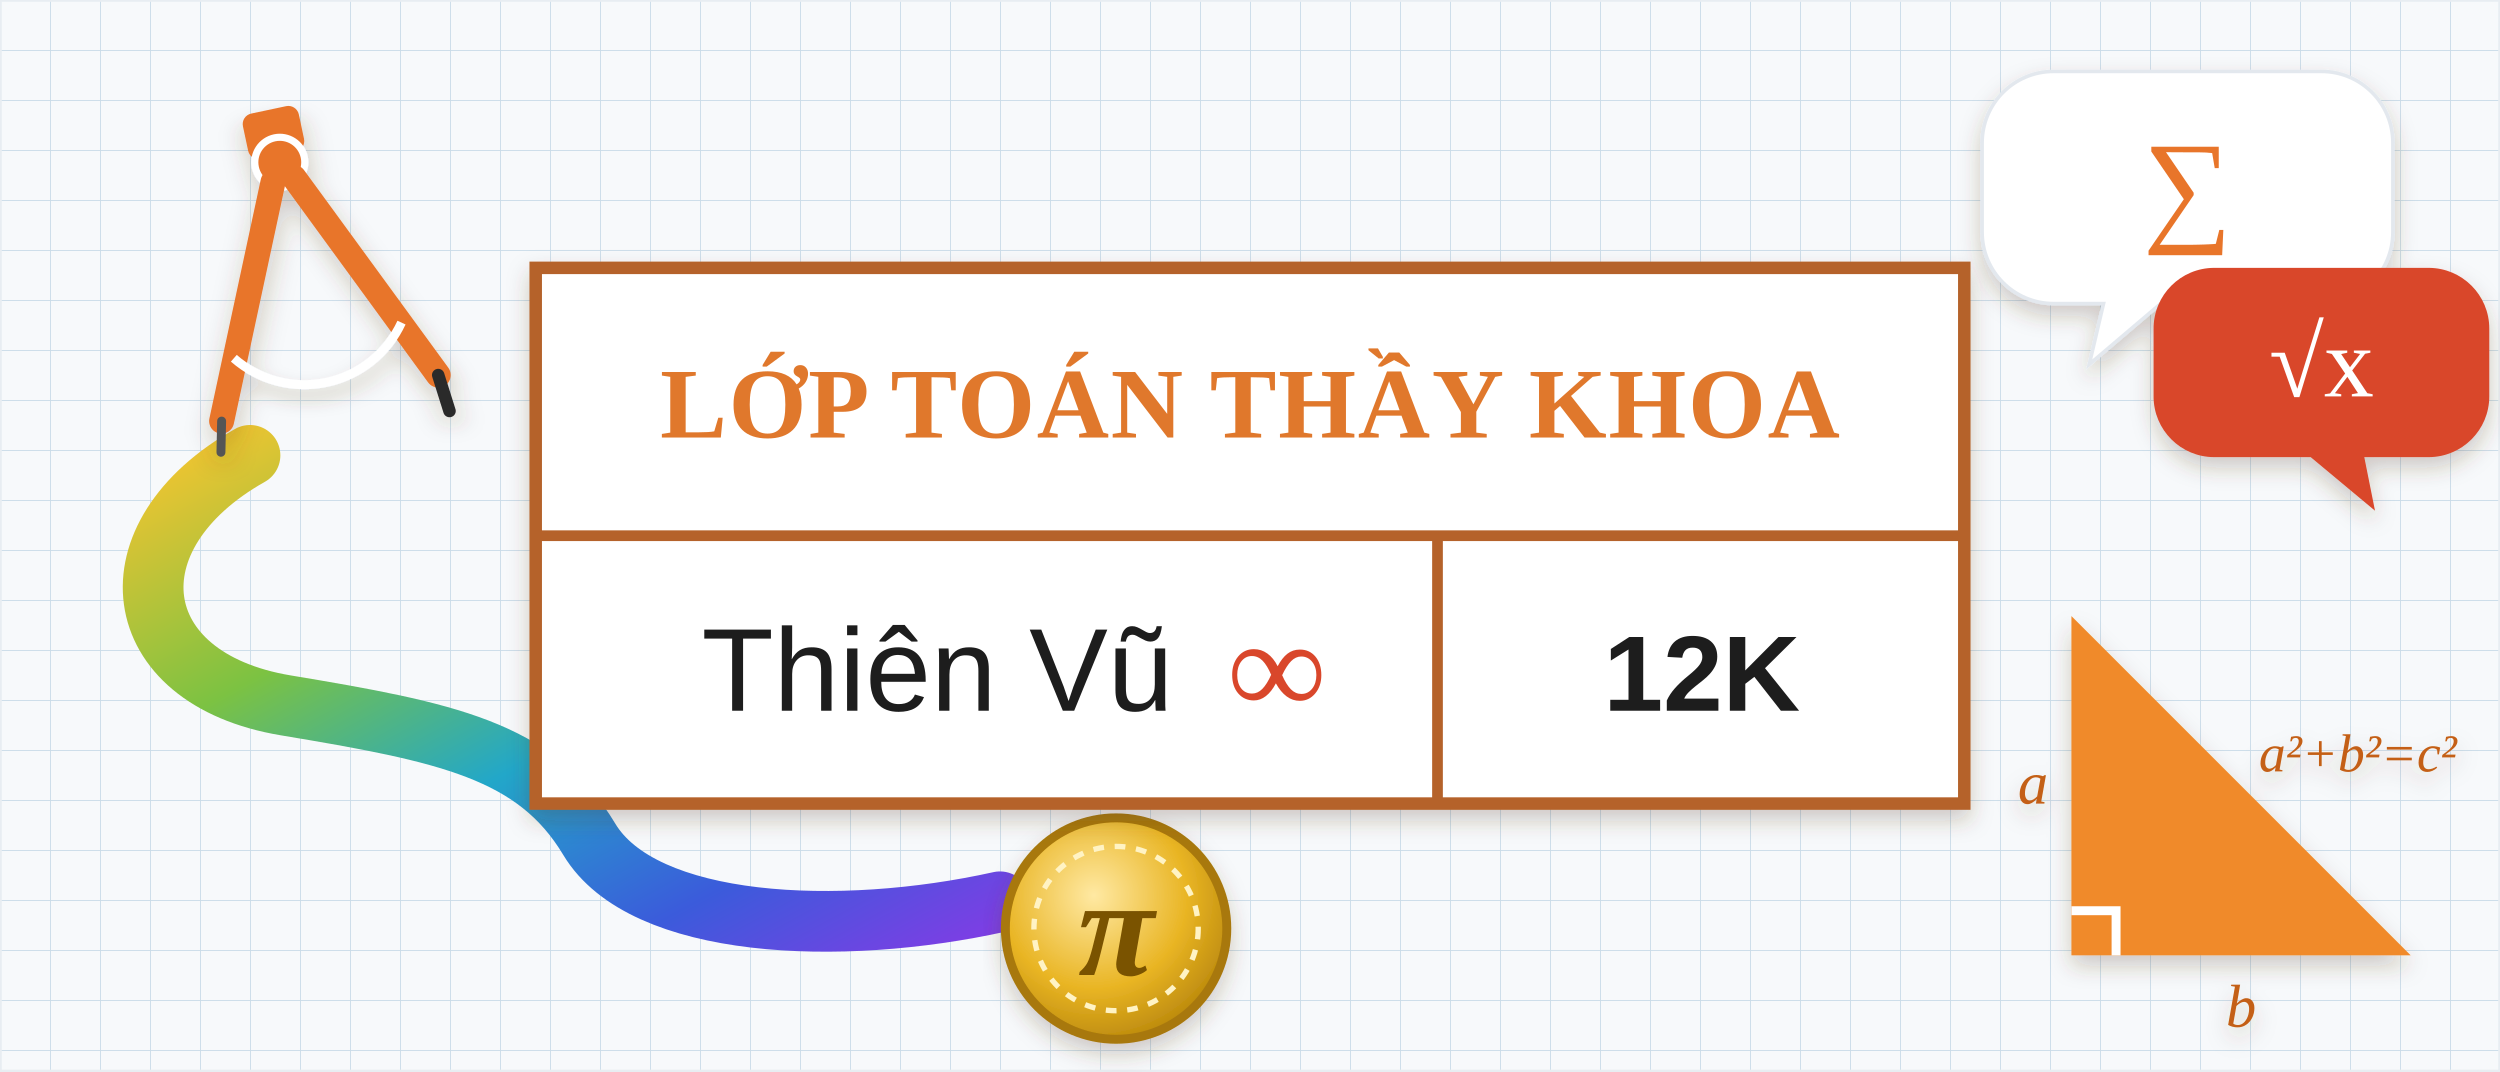
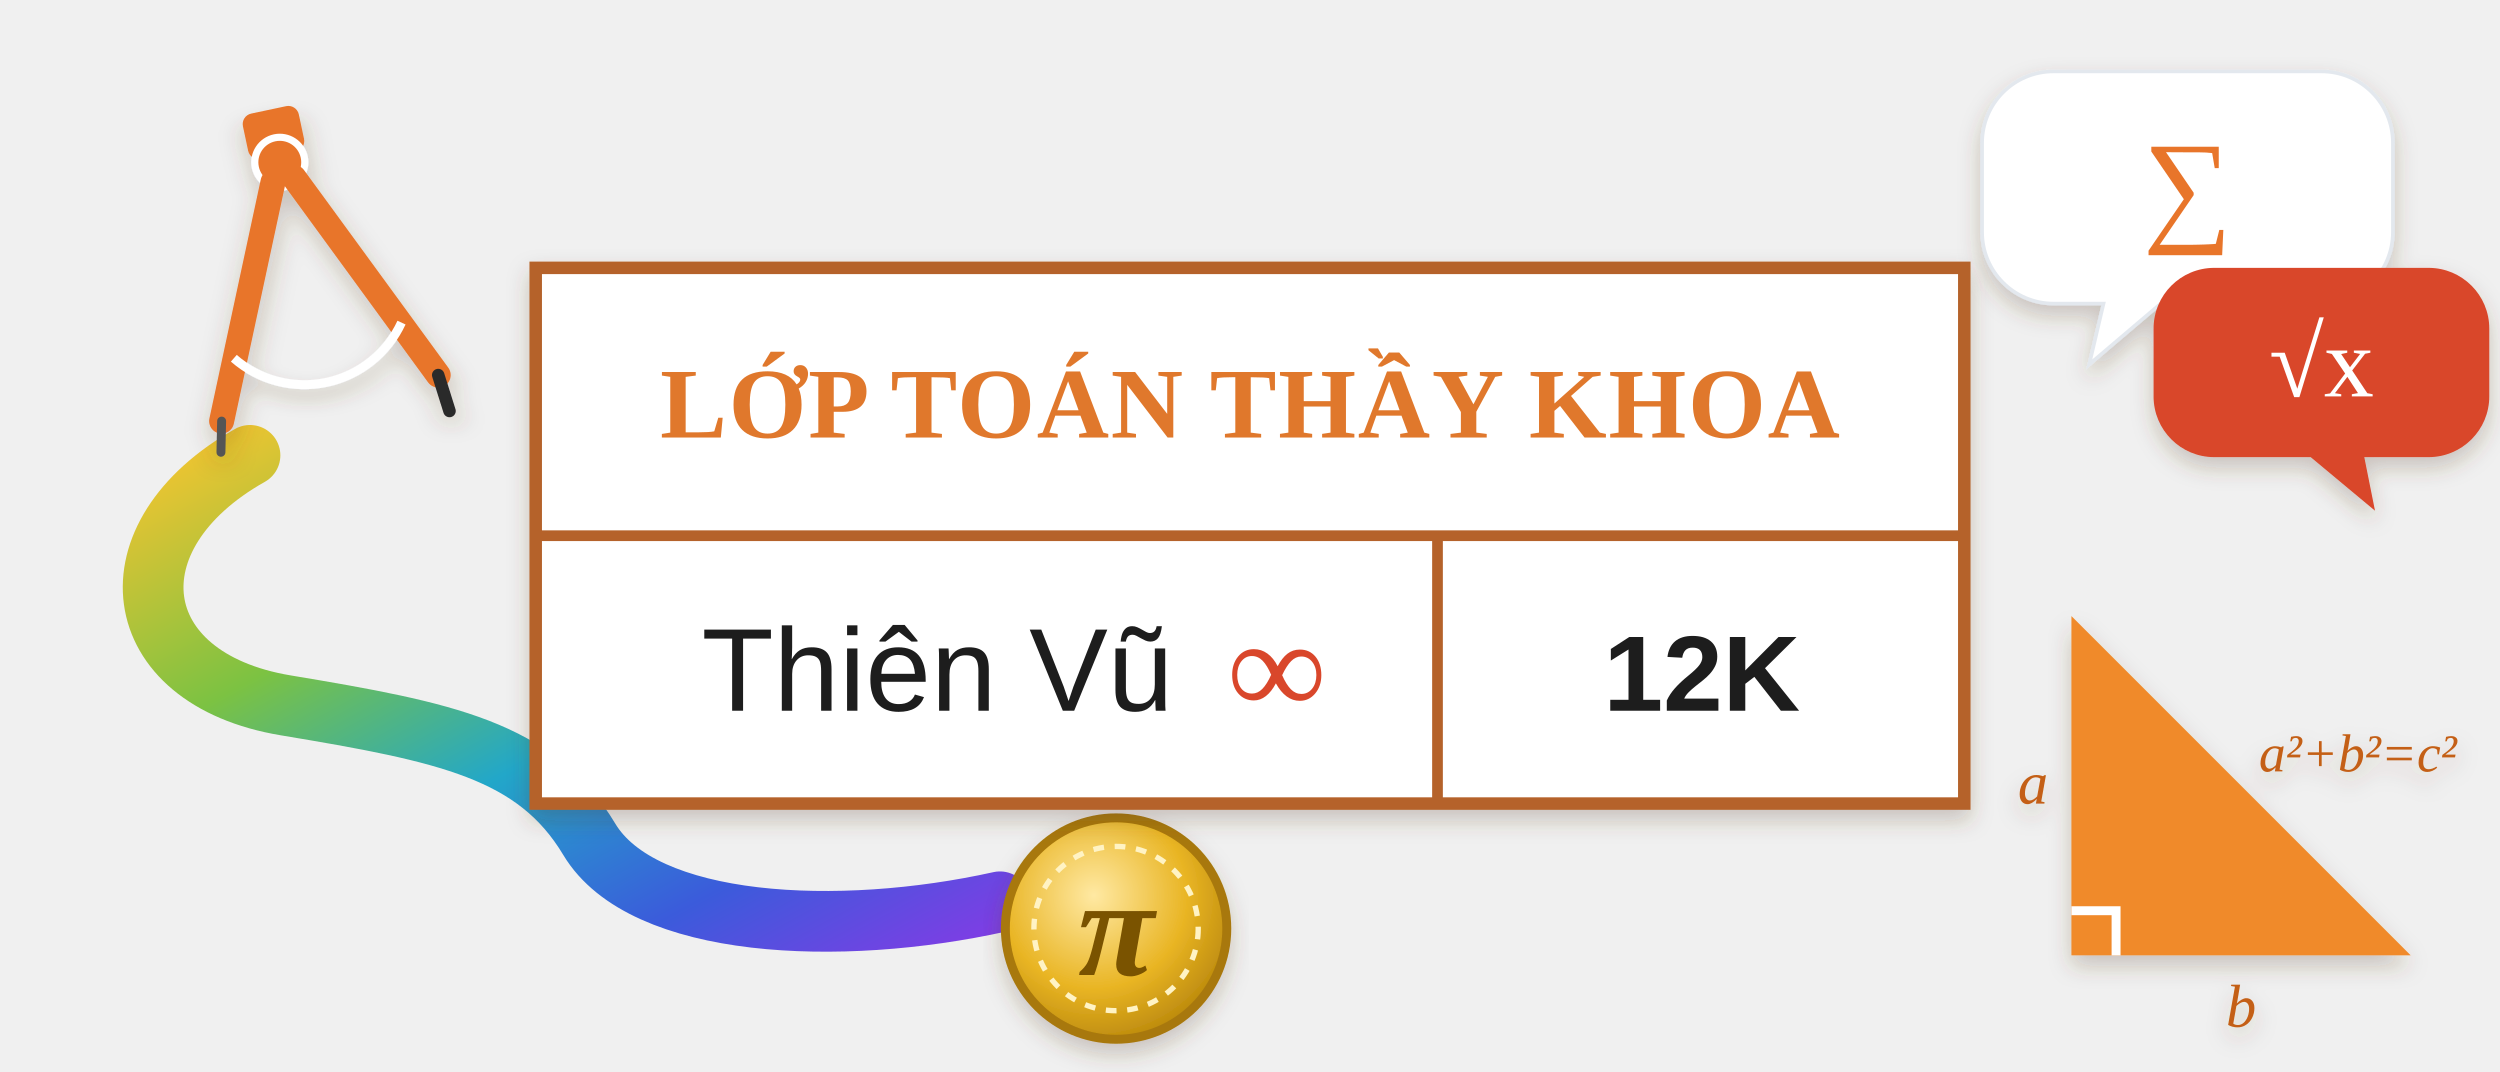
<svg xmlns="http://www.w3.org/2000/svg" width="1400" height="600" viewBox="0 0 1400 600">
  <defs>
    <pattern id="grid" width="28" height="28" patternUnits="userSpaceOnUse">
      <path d="M28 0H0V28" fill="none" stroke="#c9dbe8" stroke-width="1" />
    </pattern>
    <linearGradient id="rb" x1="0" y1="0" x2="1" y2="1">
      <stop offset="0" stop-color="#f4c430" />
      <stop offset=".3" stop-color="#7cc242" />
      <stop offset=".55" stop-color="#22a7c9" />
      <stop offset=".8" stop-color="#3b5bdb" />
      <stop offset="1" stop-color="#7b3fe4" />
    </linearGradient>
    <radialGradient id="gold" cx=".4" cy=".35" r=".7">
      <stop offset="0" stop-color="#ffe9a3" />
      <stop offset=".6" stop-color="#e9b524" />
      <stop offset="1" stop-color="#b8860b" />
    </radialGradient>
    <filter id="sh" x="-10%" y="-10%" width="120%" height="130%">
      <feDropShadow dx="0" dy="6" stdDeviation="6" flood-color="#5a3a1a" flood-opacity=".25" />
    </filter>
  </defs>
-   <rect width="1400" height="600" fill="#f7f9fb" />
-   <rect width="1400" height="600" fill="url(#grid)" />
-   <rect x="0" y="0" width="1400" height="600" fill="none" stroke="#e8edf2" stroke-width="2" />
  <path d="M140 255 C 60 300, 70 380, 160 395 S 300 420, 330 470 S 470 525, 560 505" fill="none" stroke="url(#rb)" stroke-width="34" stroke-linecap="round" />
  <g transform="translate(625 520)" filter="url(#sh)">
    <circle r="62" fill="url(#gold)" stroke="#a87808" stroke-width="5" />
    <circle r="46" fill="none" stroke="#fff3c4" stroke-width="3" stroke-dasharray="6 6" />
    <text y="26" text-anchor="middle" font-family="Liberation Serif" font-weight="bold" font-style="italic" font-size="78" fill="#7a5200">π</text>
  </g>
  <g transform="translate(165 130) rotate(-12)" filter="url(#sh)">
    <rect x="-16" y="-70" width="32" height="26" rx="6" fill="#e8742a" />
    <circle cx="0" cy="-40" r="14" fill="#e8742a" stroke="#fff" stroke-width="4" />
    <path d="M-6 -30 L-62 95" stroke="#e8742a" stroke-width="14" stroke-linecap="round" />
    <path d="M6 -30 L62 95" stroke="#e8742a" stroke-width="14" stroke-linecap="round" />
    <path d="M-62 95 L-66 112" stroke="#555" stroke-width="5" stroke-linecap="round" />
    <path d="M62 95 L64 116" stroke="#2b2b2b" stroke-width="7" stroke-linecap="round" />
    <path d="M-48 62 A 60 60 0 0 0 48 62" fill="none" stroke="#fff" stroke-width="5" />
  </g>
  <g filter="url(#sh)">
    <path d="M1150 40 h150 a40 40 0 0 1 40 40 v50 a40 40 0 0 1 -40 40 h-90 l-40 34 l8 -34 h-28 a40 40 0 0 1 -40 -40 v-50 a40 40 0 0 1 40 -40z" fill="#ffffff" stroke="#e3e8ee" stroke-width="2" />
    <text x="1225" y="128" text-anchor="middle" font-family="Liberation Serif" font-size="70" fill="#e8742a">∑</text>
    <path d="M1240 150 h120 a34 34 0 0 1 34 34 v38 a34 34 0 0 1 -34 34 h-36 l6 30 l-36 -30 h-54 a34 34 0 0 1 -34 -34 v-38 a34 34 0 0 1 34 -34z" fill="#d9472b" />
    <text x="1300" y="222" text-anchor="middle" font-family="Liberation Serif" font-size="56" fill="#fff">√x</text>
  </g>
  <g transform="translate(1255 440)" filter="url(#sh)">
    <path d="M-95 95 L95 95 L-95 -95 Z" fill="#f08a2c" />
    <path d="M-95 70 h25 v25" fill="none" stroke="#fff" stroke-width="5" />
    <text x="-108" y="10" text-anchor="end" font-family="Liberation Serif" font-style="italic" font-size="34" fill="#c45f12">a</text>
    <text x="0" y="135" text-anchor="middle" font-family="Liberation Serif" font-style="italic" font-size="34" fill="#c45f12">b</text>
    <text x="10" y="-8" font-family="Liberation Serif" font-style="italic" font-size="30" fill="#c45f12">a²+b²=c²</text>
  </g>
  <g filter="url(#sh)">
    <rect x="300" y="150" width="800" height="300" fill="#ffffff" stroke="#b5622a" stroke-width="7" />
    <line x1="300" y1="300" x2="1100" y2="300" stroke="#b5622a" stroke-width="6" />
    <line x1="805" y1="300" x2="805" y2="450" stroke="#b5622a" stroke-width="6" />
  </g>
  <text x="700" y="245" text-anchor="middle" font-family="Liberation Serif" font-weight="bold" font-size="56" letter-spacing="1" fill="#e0782c">LỚP TOÁN THẦY KHOA</text>
  <text x="525" y="398" text-anchor="middle" font-family="Liberation Sans" font-size="66" fill="#1d1d1d">Thiên Vũ</text>
  <text x="715" y="400" text-anchor="middle" font-family="Liberation Serif" font-style="italic" font-size="76" fill="#d9472b">∞</text>
  <text x="953" y="398" text-anchor="middle" font-family="Liberation Sans" font-weight="bold" font-size="60" fill="#1d1d1d">12K</text>
</svg>
